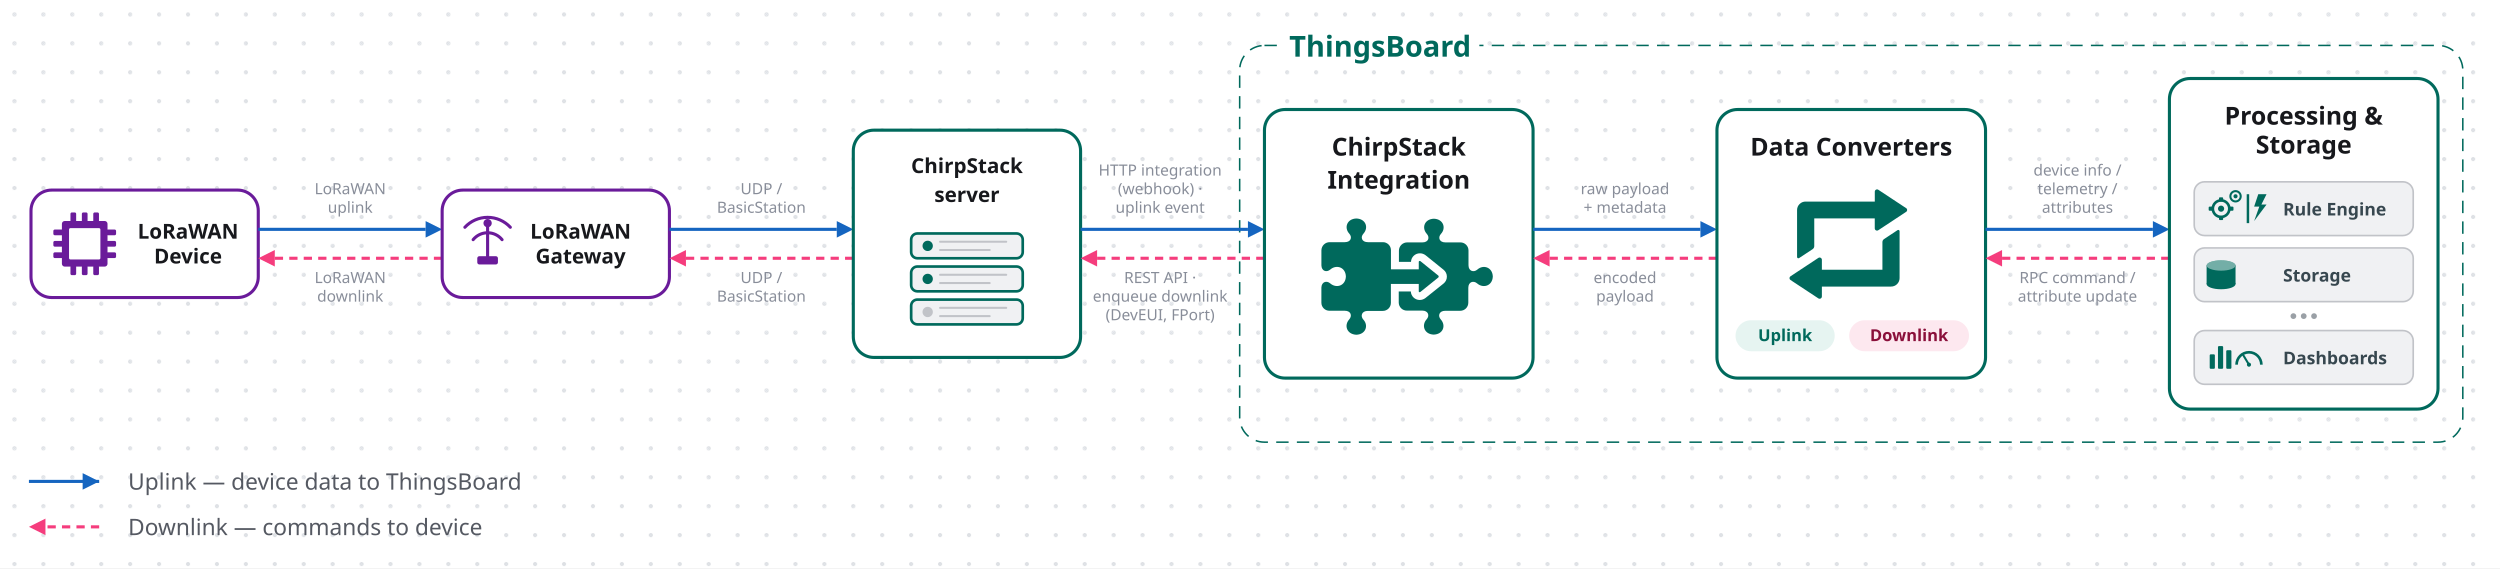
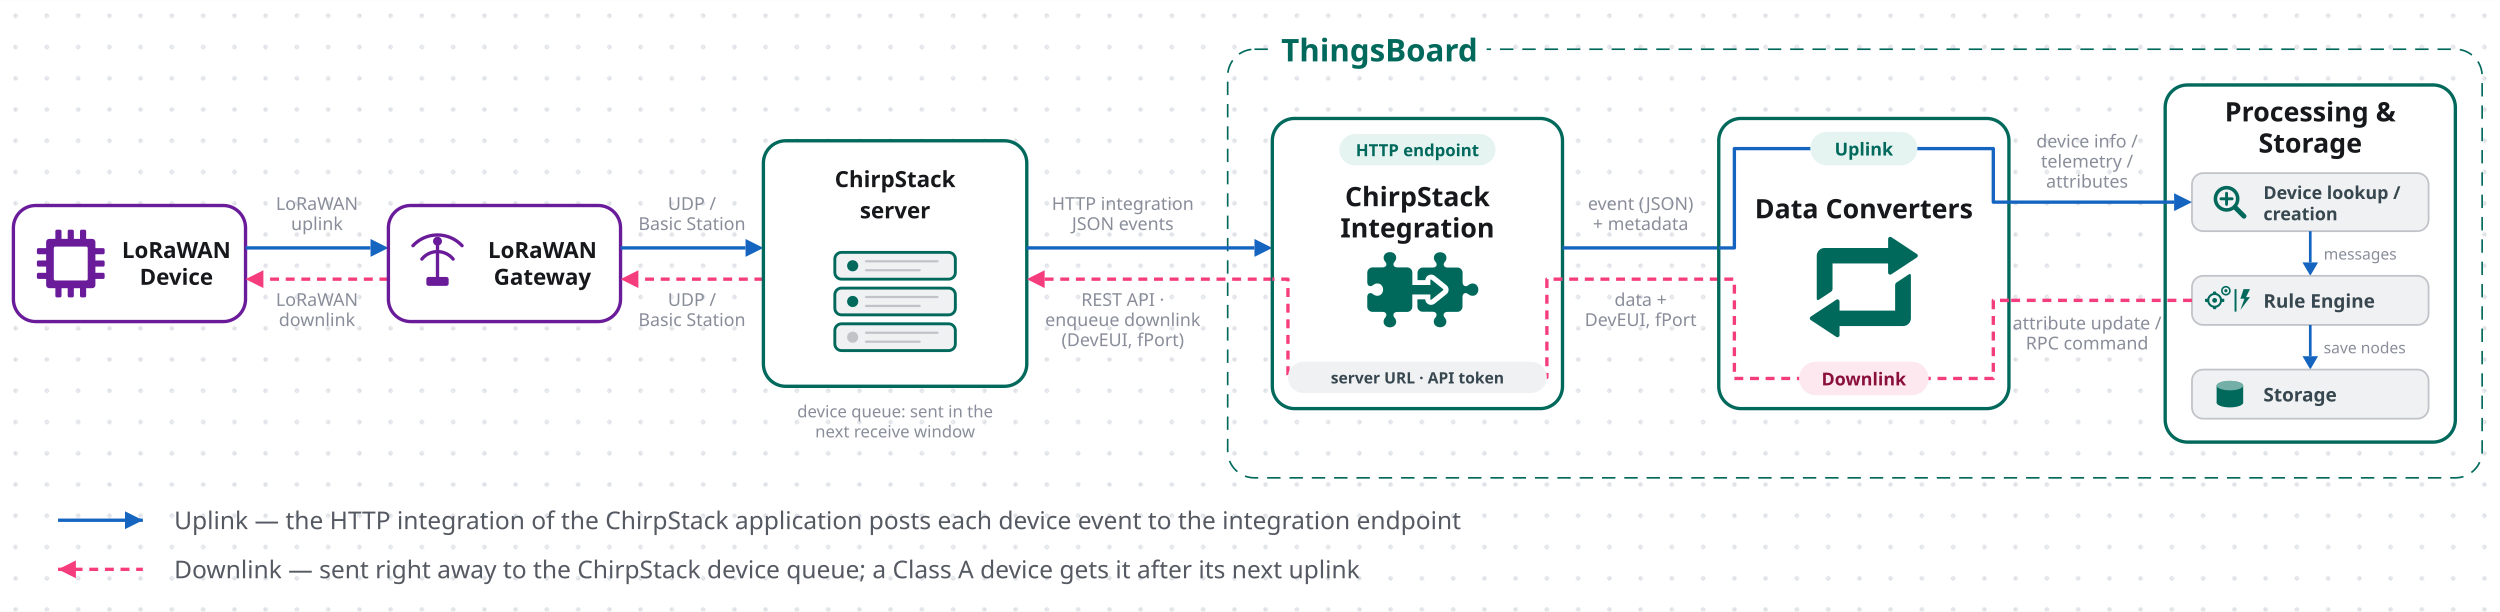
- <svg xmlns="http://www.w3.org/2000/svg" width="1430" height="325" fill="none" viewBox="0 0 1210 275">
+ <svg xmlns="http://www.w3.org/2000/svg" width="1430" height="350" viewBox="0 0 1120 274">
  <defs>
    <clipPath id="clip0">
-       <path fill="#fff" d="M0 0h1210v275H0z" />
+       <path fill="#fff" d="M0 0h1120v274H0z" />
    </clipPath>
    <pattern id="dots" width="14" height="14" x="0" y="0" patternUnits="userSpaceOnUse">
      <circle cx="7" cy="7" r="1" fill="#dde0e4" />
    </pattern>
  </defs>
  <g clip-path="url(#clip0)">
-     <path fill="#fff" d="M0 0h1210v275H0z" />
-     <path fill="url(#dots)" d="M0 0h1210v275H0z" />
+     <path fill="#fff" d="M0 0h1120v274H0z" />
+     <path fill="url(#dots)" d="M0 0h1120v274H0z" />
    <g transform="translate(0 33)">
-       <rect width="592" height="192" x="600" y="-11" stroke="#00695c" stroke-dasharray="6,4" stroke-width=".75" rx="12" />
-       <path fill="#fff" d="M620-18h96v14h-96z" />
-       <text x="668" y="-11" fill="#00695c" dominant-baseline="central" font-family="system-ui,sans-serif" font-size="14" font-weight="600" text-anchor="middle" textLength="88">ThingsBoard</text>
-       <g transform="translate(9 0)">
-         <rect width="110" height="52" x="6" y="59" fill="#fff" stroke="#6a1b9a" stroke-width="1.5" rx="10" />
-         <g fill="#6a1b9a" transform="matrix(.69 0 0 .69 11.3 64.3)">
-           <rect width="32" height="32" x="14" y="14" rx="2" />
-           <rect width="22" height="22" x="19" y="19" fill="#fff" rx="1" />
-           <rect width="4" height="7" x="20" y="8" rx="1" />
-           <rect width="4" height="7" x="28" y="8" rx="1" />
-           <rect width="4" height="7" x="36" y="8" rx="1" />
-           <rect width="4" height="7" x="20" y="45" rx="1" />
-           <rect width="4" height="7" x="28" y="45" rx="1" />
-           <rect width="4" height="7" x="36" y="45" rx="1" />
-           <rect width="7" height="4" x="8" y="20" rx="1" />
-           <rect width="7" height="4" x="8" y="28" rx="1" />
-           <rect width="7" height="4" x="8" y="36" rx="1" />
-           <rect width="7" height="4" x="45" y="20" rx="1" />
-           <rect width="7" height="4" x="45" y="28" rx="1" />
-           <rect width="7" height="4" x="45" y="36" rx="1" />
+       <rect width="562" height="192" x="550" y="-11" fill="none" stroke="#00695c" stroke-dasharray="6,4" stroke-width=".75" rx="12" />
+       <path fill="#fff" d="M570-18h96v14h-96z" />
+       <text x="618" y="-11" fill="#00695c" dominant-baseline="central" font-family="system-ui,sans-serif" font-size="14" font-weight="600" text-anchor="middle" textLength="88">ThingsBoard</text>
+       <rect width="104" height="52" x="6" y="59" fill="#fff" stroke="#6a1b9a" stroke-width="1.5" rx="10" />
+       <g fill="#6a1b9a" transform="matrix(.69 0 0 .69 11 64.3)">
+         <rect width="32" height="32" x="14" y="14" rx="2" />
+         <rect width="22" height="22" x="19" y="19" fill="#fff" rx="1" />
+         <rect width="4" height="7" x="20" y="8" rx="1" />
+         <rect width="4" height="7" x="28" y="8" rx="1" />
+         <rect width="4" height="7" x="36" y="8" rx="1" />
+         <rect width="4" height="7" x="20" y="45" rx="1" />
+         <rect width="4" height="7" x="28" y="45" rx="1" />
+         <rect width="4" height="7" x="36" y="45" rx="1" />
+         <rect width="7" height="4" x="8" y="20" rx="1" />
+         <rect width="7" height="4" x="8" y="28" rx="1" />
+         <rect width="7" height="4" x="8" y="36" rx="1" />
+         <rect width="7" height="4" x="45" y="20" rx="1" />
+         <rect width="7" height="4" x="45" y="28" rx="1" />
+         <rect width="7" height="4" x="45" y="36" rx="1" />
+       </g>
+       <text x="79" y="79" fill="#17181c" dominant-baseline="middle" font-family="system-ui,sans-serif" font-size="10" font-weight="600" text-anchor="middle">LoRaWAN</text>
+       <text x="79" y="91" fill="#17181c" dominant-baseline="middle" font-family="system-ui,sans-serif" font-size="10" font-weight="600" text-anchor="middle">Device</text>
+       <path stroke="#1565c0" stroke-width="1.5" d="M110 78h56" />
+       <path fill="#1565c0" d="m166 74 8 4-8 4z" />
+       <text x="142" y="61" fill="#888d99" font-family="system-ui,sans-serif" font-size="8" text-anchor="middle">LoRaWAN</text>
+       <text x="142" y="70" fill="#888d99" font-family="system-ui,sans-serif" font-size="8" text-anchor="middle">uplink</text>
+       <path stroke="#f53d7d" stroke-dasharray="4,3" stroke-width="1.5" d="M174 92h-56" />
+       <path fill="#f53d7d" d="m118 88-8 4 8 4z" />
+       <text x="142" y="104" fill="#888d99" font-family="system-ui,sans-serif" font-size="8" text-anchor="middle">LoRaWAN</text>
+       <text x="142" y="113" fill="#888d99" font-family="system-ui,sans-serif" font-size="8" text-anchor="middle">downlink</text>
+       <rect width="104" height="52" x="174" y="59" fill="#fff" stroke="#6a1b9a" stroke-width="1.5" rx="10" />
+       <g stroke="#6a1b9a" stroke-linecap="round" stroke-width="1.5" transform="translate(183 53)">
+         <path fill="none" d="M13 38V22m-7 8a9 9 0 0 1 14 0M2 24a15 15 0 0 1 22 0" />
+         <rect width="10" height="4" x="8" y="38" fill="#6a1b9a" stroke="none" rx="1" />
+         <circle cx="13" cy="22" r="2" fill="#6a1b9a" stroke="none" />
+       </g>
+       <text x="243" y="79" fill="#17181c" dominant-baseline="middle" font-family="system-ui,sans-serif" font-size="10" font-weight="600" text-anchor="middle">LoRaWAN</text>
+       <text x="243" y="91" fill="#17181c" dominant-baseline="middle" font-family="system-ui,sans-serif" font-size="10" font-weight="600" text-anchor="middle">Gateway</text>
+       <path stroke="#1565c0" stroke-width="1.5" d="M278 78h56" />
+       <path fill="#1565c0" d="m334 74 8 4-8 4z" />
+       <text x="310" y="61" fill="#888d99" font-family="system-ui,sans-serif" font-size="8" text-anchor="middle">UDP /</text>
+       <text x="310" y="70" fill="#888d99" font-family="system-ui,sans-serif" font-size="8" text-anchor="middle">Basic Station</text>
+       <path stroke="#f53d7d" stroke-dasharray="4,3" stroke-width="1.5" d="M342 92h-56" />
+       <path fill="#f53d7d" d="m286 88-8 4 8 4z" />
+       <text x="310" y="104" fill="#888d99" font-family="system-ui,sans-serif" font-size="8" text-anchor="middle">UDP /</text>
+       <text x="310" y="113" fill="#888d99" font-family="system-ui,sans-serif" font-size="8" text-anchor="middle">Basic Station</text>
+       <rect width="118" height="110" x="342" y="30" fill="#fff" stroke="#00695c" stroke-width="1.5" rx="10" />
+       <text x="401" y="43" fill="#17181c" dominant-baseline="hanging" font-family="system-ui,sans-serif" font-size="10" font-weight="600" text-anchor="middle">ChirpStack</text>
+       <text x="401" y="57" fill="#17181c" dominant-baseline="hanging" font-family="system-ui,sans-serif" font-size="10" font-weight="600" text-anchor="middle">server</text>
+       <g fill="none" stroke="#00695c" stroke-linecap="round" stroke-width="1.3">
+         <rect width="54" height="12" x="374" y="80" fill="#f0f1f3" rx="3" />
+         <circle cx="382" cy="86" r="2.5" fill="#00695c" stroke="none" />
+         <path stroke="#c1c3c8" stroke-width="1" d="M388 84h32m-32 4h24" />
+         <rect width="54" height="12" x="374" y="96" fill="#f0f1f3" rx="3" />
+         <circle cx="382" cy="102" r="2.5" fill="#00695c" stroke="none" />
+         <path stroke="#c1c3c8" stroke-width="1" d="M388 100h32m-32 4h24" />
+         <rect width="54" height="12" x="374" y="112" fill="#f0f1f3" rx="3" />
+         <circle cx="382" cy="118" r="2.5" fill="#c1c3c8" stroke="none" />
+         <path stroke="#c1c3c8" stroke-width="1" d="M388 116h32m-32 4h24" />
+       </g>
+       <text x="401" y="151" fill="#888d99" dominant-baseline="central" font-family="system-ui,sans-serif" font-size="7.5" text-anchor="middle">device queue: sent in the</text>
+       <text x="401" y="160" fill="#888d99" dominant-baseline="central" font-family="system-ui,sans-serif" font-size="7.5" text-anchor="middle">next receive window</text>
+       <path stroke="#1565c0" stroke-width="1.5" d="M460 78h102" />
+       <path fill="#1565c0" d="m562 74 8 4-8 4z" />
+       <text x="503" y="61" fill="#888d99" font-family="system-ui,sans-serif" font-size="8" text-anchor="middle">HTTP integration</text>
+       <text x="503" y="70" fill="#888d99" font-family="system-ui,sans-serif" font-size="8" text-anchor="middle">JSON events</text>
+       <path stroke="#f53d7d" stroke-dasharray="4,3" stroke-width="1.5" d="M570 92h-102" />
+       <path fill="#f53d7d" d="m468 88-8 4 8 4z" />
+       <text x="503" y="104" fill="#888d99" font-family="system-ui,sans-serif" font-size="8" text-anchor="middle">REST API ·</text>
+       <text x="503" y="113" fill="#888d99" font-family="system-ui,sans-serif" font-size="8" text-anchor="middle">enqueue downlink</text>
+       <text x="503" y="122" fill="#888d99" font-family="system-ui,sans-serif" font-size="8" text-anchor="middle">(DevEUI, fPort)</text>
+       <g transform="translate(20 0)">
+         <rect width="130" height="130" x="550" y="20" fill="#fff" stroke="#00695c" stroke-width="1.5" rx="10" />
+         <text x="615" y="50" fill="#17181c" dominant-baseline="hanging" font-family="system-ui,sans-serif" font-size="12" font-weight="600" text-anchor="middle">ChirpStack</text>
+         <text x="615" y="64" fill="#17181c" dominant-baseline="hanging" font-family="system-ui,sans-serif" font-size="12" font-weight="600" text-anchor="middle">Integration</text>
+         <g fill="#00695c" transform="translate(615 107) scale(.6) translate(-471 -118)">
+           <path d="M437.48 117.4h7.39c3 0 3.7 2.45 2.14 4.21-2.58 2.87-1.2 7.16 3.43 7.41 4.64-.16 6.01-4.54 3.43-7.32-1.54-1.69-.86-4.22 2.14-4.22h7.22a3.9 3.9 0 0 0 3.96-3.88v-9.17h13.49v3.63c0 .33.42.5.78.25l8.68-7a.66.66 0 0 0 0-.93l-8.68-7c-.34-.25-.78 0-.78.34v3.63h-13.46v-9.26a3.9 3.9 0 0 0-3.95-3.88h-7.22c-3.01 0-3.7-2.45-2.14-4.13 2.58-2.87 1.2-7.17-3.44-7.33-4.63.16-6 4.54-3.43 7.33 1.55 1.68.87 4.13-2.14 4.13h-7.3a4 4 0 0 0-4.04 3.96v7.26c.08 2.87 2.58 3.53 4.3 2.02 2.92-2.54 7.38-1.19 7.55 3.36-.17 4.55-4.63 5.9-7.56 3.37-1.71-1.52-4.2-.85-4.3 2.01v7.33a3.87 3.87 0 0 0 3.93 3.88" />
+           <path d="M474.95 117.33h7.4c3 0 3.7 2.53 2.13 4.22-2.58 2.86-1.2 7.24 3.43 7.4 4.64-.16 6.02-4.46 3.44-7.32-1.55-1.68-.87-4.21 2.14-4.21h7.22a3.9 3.9 0 0 0 3.95-3.88v-7.25c0-2.95 2.59-3.63 4.3-2.1 2.92 2.53 7.39 1.18 7.56-3.36-.17-4.55-4.64-5.9-7.47-3.37-1.72 1.52-4.3.85-4.3-2.1V88.2a3.9 3.9 0 0 0-3.96-3.88h-7.22c-3 0-3.7-2.45-2.14-4.13 2.58-2.78 1.2-7.16-3.43-7.33-4.64.17-6.01 4.47-3.43 7.33 1.54 1.68.86 4.13-2.14 4.13h-7.3a4 4 0 0 0-4.05 3.97v5.44h5.84a4.3 4.3 0 0 1 4.3-4.13 4.5 4.5 0 0 1 2.75.93l8.68 7a4.27 4.27 0 0 1 0 6.73l-8.76 7c-.78.58-1.72.93-2.75.93a4.3 4.3 0 0 1-4.3-4.13h-5.85v5.4a3.9 3.9 0 0 0 3.96 3.87" />
        </g>
-         <text x="82" y="79" fill="#17181c" dominant-baseline="middle" font-family="system-ui,sans-serif" font-size="10" font-weight="600" text-anchor="middle">LoRaWAN</text>
-         <text x="82" y="91" fill="#17181c" dominant-baseline="middle" font-family="system-ui,sans-serif" font-size="10" font-weight="600" text-anchor="middle">Device</text>
-       </g>
-       <path stroke="#1565c0" stroke-width="1.5" d="M125 78h81" />
-       <path fill="#1565c0" d="m206 74 8 4-8 4z" />
-       <path stroke="#f53d7d" stroke-dasharray="4,3" stroke-width="1.5" d="M214 92h-81" />
-       <path fill="#f53d7d" d="m133 88-8 4 8 4z" />
-       <text x="169.5" y="61" fill="#888d99" font-family="system-ui,sans-serif" font-size="7.5" text-anchor="middle">LoRaWAN</text>
-       <text x="169.5" y="70" fill="#888d99" font-family="system-ui,sans-serif" font-size="7.5" text-anchor="middle">uplink</text>
-       <text x="169.5" y="104" fill="#888d99" font-family="system-ui,sans-serif" font-size="7.5" text-anchor="middle">LoRaWAN</text>
-       <text x="169.5" y="113" fill="#888d99" font-family="system-ui,sans-serif" font-size="7.5" text-anchor="middle">downlink</text>
-       <g transform="translate(33 0)">
-         <rect width="110" height="52" x="181" y="59" fill="#fff" stroke="#6a1b9a" stroke-width="1.5" rx="10" />
-         <g stroke="#6a1b9a" stroke-linecap="round" stroke-width="1.5" transform="translate(190 53)">
-           <path d="M13 38V22m-7 8a9 9 0 0 1 14 0M2 24a15 15 0 0 1 22 0" />
-           <rect width="10" height="4" x="8" y="38" fill="#6a1b9a" stroke="none" rx="1" />
-           <circle cx="13" cy="22" r="2" fill="#6a1b9a" stroke="none" />
-         </g>
-         <text x="248" y="79" fill="#17181c" dominant-baseline="middle" font-family="system-ui,sans-serif" font-size="10" font-weight="600" text-anchor="middle">LoRaWAN</text>
-         <text x="248" y="91" fill="#17181c" dominant-baseline="middle" font-family="system-ui,sans-serif" font-size="10" font-weight="600" text-anchor="middle">Gateway</text>
-       </g>
-       <path stroke="#1565c0" stroke-width="1.5" d="M324 78h81" />
-       <path fill="#1565c0" d="m405 74 8 4-8 4z" />
-       <path stroke="#f53d7d" stroke-dasharray="4,3" stroke-width="1.5" d="M413 92h-81" />
-       <path fill="#f53d7d" d="m332 88-8 4 8 4z" />
-       <text x="368.5" y="61" fill="#888d99" font-family="system-ui,sans-serif" font-size="7.5" text-anchor="middle">UDP /</text>
-       <text x="368.5" y="70" fill="#888d99" font-family="system-ui,sans-serif" font-size="7.5" text-anchor="middle">BasicStation</text>
-       <text x="368.5" y="104" fill="#888d99" font-family="system-ui,sans-serif" font-size="7.5" text-anchor="middle">UDP /</text>
-       <text x="368.5" y="113" fill="#888d99" font-family="system-ui,sans-serif" font-size="7.5" text-anchor="middle">BasicStation</text>
-       <rect width="110" height="110" x="413" y="30" fill="#fff" stroke="#00695c" stroke-width="1.5" rx="10" />
-       <text x="468" y="43" fill="#17181c" dominant-baseline="hanging" font-family="system-ui,sans-serif" font-size="10" font-weight="600" text-anchor="middle">ChirpStack</text>
-       <text x="468" y="57" fill="#17181c" dominant-baseline="hanging" font-family="system-ui,sans-serif" font-size="10" font-weight="600" text-anchor="middle">server</text>
-       <g transform="translate(57 0)">
-         <g stroke="#00695c" stroke-linecap="round" stroke-width="1.3">
-           <rect width="54" height="12" x="384" y="80" fill="#f0f1f3" rx="3" />
-           <circle cx="392" cy="86" r="2.5" fill="#00695c" stroke="none" />
-           <path stroke="#c1c3c8" stroke-width="1" d="M398 84h32m-32 4h24" />
-           <rect width="54" height="12" x="384" y="96" fill="#f0f1f3" rx="3" />
-           <circle cx="392" cy="102" r="2.5" fill="#00695c" stroke="none" />
-           <path stroke="#c1c3c8" stroke-width="1" d="M398 100h32m-32 4h24" />
-           <rect width="54" height="12" x="384" y="112" fill="#f0f1f3" rx="3" />
-           <circle cx="392" cy="118" r="2.5" fill="#c1c3c8" stroke="none" />
-           <path stroke="#c1c3c8" stroke-width="1" d="M398 116h32m-32 4h24" />
-         </g>
-       </g>
-       <path stroke="#1565c0" stroke-width="1.5" d="M523 78h81" />
-       <path fill="#1565c0" d="m604 74 8 4-8 4z" />
-       <path stroke="#f53d7d" stroke-dasharray="4,3" stroke-width="1.5" d="M612 92h-81" />
-       <path fill="#f53d7d" d="m531 88-8 4 8 4z" />
-       <text x="561.5" y="52" fill="#888d99" font-family="system-ui,sans-serif" font-size="7.5" text-anchor="middle">HTTP integration</text>
-       <text x="561.5" y="61" fill="#888d99" font-family="system-ui,sans-serif" font-size="7.5" text-anchor="middle">(webhook) ·</text>
-       <text x="561.5" y="70" fill="#888d99" font-family="system-ui,sans-serif" font-size="7.5" text-anchor="middle">uplink event</text>
-       <text x="561.5" y="104" fill="#888d99" font-family="system-ui,sans-serif" font-size="7.5" text-anchor="middle">REST API ·</text>
-       <text x="561.5" y="113" fill="#888d99" font-family="system-ui,sans-serif" font-size="7.5" text-anchor="middle">enqueue downlink</text>
-       <text x="561.5" y="122" fill="#888d99" font-family="system-ui,sans-serif" font-size="7.5" text-anchor="middle">(DevEUI, FPort)</text>
-       <rect width="130" height="130" x="612" y="20" fill="#fff" stroke="#00695c" stroke-width="1.5" rx="10" />
-       <text x="677" y="33" fill="#17181c" dominant-baseline="hanging" font-family="system-ui,sans-serif" font-size="12" font-weight="600" text-anchor="middle">ChirpStack</text>
-       <text x="677" y="49" fill="#17181c" dominant-baseline="hanging" font-family="system-ui,sans-serif" font-size="12" font-weight="600" text-anchor="middle">Integration</text>
-       <g transform="translate(81 0)">
-         <g fill="#00695c">
-           <path d="M562.48 117.4h7.39c3 0 3.7 2.45 2.14 4.21-2.58 2.87-1.2 7.16 3.43 7.41 4.64-.16 6.01-4.54 3.43-7.32-1.54-1.69-.86-4.22 2.14-4.22h7.22a3.9 3.9 0 0 0 3.96-3.88v-9.17h13.49v3.63c0 .33.42.5.78.25l8.68-7a.66.66 0 0 0 0-.93l-8.68-7c-.34-.25-.78 0-.78.34v3.63h-13.46v-9.26a3.9 3.9 0 0 0-3.95-3.88h-7.22c-3.01 0-3.7-2.45-2.14-4.13 2.58-2.87 1.2-7.17-3.44-7.33-4.63.16-6 4.54-3.43 7.33 1.55 1.68.87 4.13-2.14 4.13h-7.3a4 4 0 0 0-4.04 3.96v7.26c.08 2.87 2.58 3.53 4.3 2.02 2.92-2.54 7.38-1.19 7.55 3.36-.17 4.55-4.63 5.9-7.56 3.37-1.71-1.52-4.2-.85-4.3 2.01v7.33a3.87 3.87 0 0 0 3.93 3.88" />
-           <path d="M599.95 117.33h7.4c3 0 3.7 2.53 2.13 4.22-2.58 2.86-1.2 7.24 3.43 7.4 4.64-.16 6.02-4.46 3.44-7.32-1.55-1.68-.87-4.21 2.14-4.21h7.22a3.9 3.9 0 0 0 3.95-3.88v-7.25c0-2.95 2.59-3.63 4.3-2.1 2.92 2.53 7.39 1.18 7.56-3.36-.17-4.55-4.64-5.9-7.47-3.37-1.72 1.52-4.3.85-4.3-2.1V88.2a3.9 3.9 0 0 0-3.96-3.88h-7.22c-3 0-3.7-2.45-2.14-4.13 2.58-2.78 1.2-7.16-3.43-7.33-4.64.17-6.01 4.47-3.43 7.33 1.54 1.68.86 4.13-2.14 4.13h-7.3a4 4 0 0 0-4.05 3.97v5.44h5.84a4.3 4.3 0 0 1 4.3-4.13 4.5 4.5 0 0 1 2.75.93l8.68 7a4.27 4.27 0 0 1 0 6.73l-8.76 7c-.78.58-1.72.93-2.75.93a4.3 4.3 0 0 1-4.3-4.13h-5.85v5.4a3.9 3.9 0 0 0 3.96 3.87" />
-         </g>
-       </g>
-       <path stroke="#1565c0" stroke-width="1.5" d="M742 78h81" />
-       <path fill="#1565c0" d="m823 74 8 4-8 4z" />
-       <path stroke="#f53d7d" stroke-dasharray="4,3" stroke-width="1.5" d="M831 92h-81" />
-       <path fill="#f53d7d" d="m750 88-8 4 8 4z" />
-       <text x="786.5" y="61" fill="#888d99" font-family="system-ui,sans-serif" font-size="7.5" text-anchor="middle">raw payload</text>
-       <text x="786.5" y="70" fill="#888d99" font-family="system-ui,sans-serif" font-size="7.5" text-anchor="middle">+ metadata</text>
-       <text x="786.5" y="104" fill="#888d99" font-family="system-ui,sans-serif" font-size="7.5" text-anchor="middle">encoded</text>
-       <text x="786.5" y="113" fill="#888d99" font-family="system-ui,sans-serif" font-size="7.5" text-anchor="middle">payload</text>
-       <g transform="translate(105 0)">
-         <rect width="130" height="130" x="726" y="20" fill="#fff" stroke="#00695c" stroke-width="1.5" rx="10" />
-         <text x="791" y="33" fill="#17181c" dominant-baseline="hanging" font-family="system-ui,sans-serif" font-size="12" font-weight="600" text-anchor="middle">Data Converters</text>
-         <g fill="#00695c">
-           <path d="m817.58 67.75-13.46-8.89a1.1 1.1 0 0 0-1.72.9v4.8h-33.46a4.1 4.1 0 0 0-4.16 4.08V91.4c0 .49.57.79.98.51l6.54-4.31c.5-.32.8-.88.8-1.48v-13.4h29.28v4.8c0 .88.98 1.4 1.72.9l13.46-8.88c.68-.43.68-1.37.02-1.8m-4.16 10.64-6.53 4.32c-.5.32-.8.87-.8 1.47v13.37h-29.3v-4.8a1.1 1.1 0 0 0-1.73-.9l-13.46 8.88a1.07 1.07 0 0 0 0 1.8l13.46 8.88a1.1 1.1 0 0 0 1.73-.9v-4.8h33.43a4.1 4.1 0 0 0 4.18-4.08V78.89a.62.62 0 0 0-.98-.5" />
-         </g>
-         <rect width="48" height="15" x="735" y="122" fill="#e6f4f1" rx="7.5" />
-         <text x="759" y="129" fill="#00695c" dominant-baseline="central" font-family="system-ui,sans-serif" font-size="8" font-weight="700" text-anchor="middle">Uplink</text>
-         <rect width="58" height="15" x="790" y="122" fill="#fde8ef" rx="7.5" />
-         <text x="819" y="129" fill="#8a0f3a" dominant-baseline="central" font-family="system-ui,sans-serif" font-size="8" font-weight="700" text-anchor="middle">Downlink</text>
-       </g>
-       <path stroke="#1565c0" stroke-width="1.5" d="M961 78h81" />
-       <path fill="#1565c0" d="m1042 74 8 4-8 4z" />
-       <path stroke="#f53d7d" stroke-dasharray="4,3" stroke-width="1.5" d="M1050 92h-81" />
-       <path fill="#f53d7d" d="m969 88-8 4 8 4z" />
-       <text x="1005.5" y="52" fill="#888d99" font-family="system-ui,sans-serif" font-size="7.5" text-anchor="middle">device info /</text>
-       <text x="1005.5" y="61" fill="#888d99" font-family="system-ui,sans-serif" font-size="7.5" text-anchor="middle">telemetry /</text>
-       <text x="1005.5" y="70" fill="#888d99" font-family="system-ui,sans-serif" font-size="7.5" text-anchor="middle">attributes</text>
-       <text x="1005.5" y="104" fill="#888d99" font-family="system-ui,sans-serif" font-size="7.5" text-anchor="middle">RPC command /</text>
-       <text x="1005.5" y="113" fill="#888d99" font-family="system-ui,sans-serif" font-size="7.5" text-anchor="middle">attribute update</text>
-       <g transform="translate(129 0)">
-         <rect width="130" height="160" x="921" y="5" fill="#fff" stroke="#00695c" stroke-width="1.5" rx="10" />
-         <text x="986" y="18" fill="#17181c" dominant-baseline="hanging" font-family="system-ui,sans-serif" font-size="12" font-weight="600" text-anchor="middle">Processing &amp;</text>
-         <text x="986" y="32" fill="#17181c" dominant-baseline="hanging" font-family="system-ui,sans-serif" font-size="12" font-weight="600" text-anchor="middle">Storage</text>
-         <g transform="translate(232 5)">
-           <g transform="translate(0 32)">
-             <rect width="106" height="26" x="701" y="50" fill="#f0f1f3" stroke="#c1c3c8" stroke-width=".8" rx="5" />
-             <g fill="#00695c" transform="translate(45 -6.5)">
-               <ellipse cx="669" cy="65" rx="7" ry="2.5" />
-               <path d="M662 65h14v9h-14z" />
-               <ellipse cx="669" cy="74" rx="7" ry="2.5" />
-               <ellipse cx="669" cy="65" fill="#e6f4f1" opacity=".5" rx="7" ry="2.5" />
-             </g>
-             <text x="744" y="63" fill="#37474f" dominant-baseline="central" font-family="system-ui,sans-serif" font-size="8.5" font-weight="600">Storage</text>
-           </g>
-           <g transform="translate(0 40)">
-             <rect width="106" height="26" x="701" y="82" fill="#f0f1f3" stroke="#c1c3c8" stroke-width=".8" rx="5" />
-             <g fill="#00695c" transform="translate(47.5 -5.5)">
-               <rect width="2.5" height="7" x="661" y="99" rx=".5" />
-               <rect width="2.5" height="11" x="665" y="95" rx=".5" />
-               <rect width="2.5" height="9" x="669" y="97" rx=".5" />
-               <path fill="none" stroke="#00695c" stroke-width="1.3" d="M674 104a6 6 0 0 1 12 0" />
-               <path stroke="#00695c" stroke-linecap="round" d="m680 104-3-5" />
-               <circle cx="680" cy="104" r="1" />
-             </g>
-             <text x="744" y="95" fill="#37474f" dominant-baseline="central" font-family="system-ui,sans-serif" font-size="8.5" font-weight="600">Dashboards</text>
-           </g>
-           <circle cx="749" cy="115" r="1.4" fill="#9aa0a6" />
-           <circle cx="754" cy="115" r="1.4" fill="#9aa0a6" />
-           <circle cx="759" cy="115" r="1.4" fill="#9aa0a6" />
-           <g transform="translate(0 -72)">
-             <rect width="106" height="26" x="701" y="122" fill="#f0f1f3" stroke="#c1c3c8" stroke-width=".8" rx="5" />
-             <g fill="#00695c" transform="translate(49)">
-               <circle cx="665" cy="135" r="4" fill="none" stroke="#00695c" stroke-width="1.3" />
-               <circle cx="665" cy="135" r="1.5" />
-               <rect width="2" height="2" x="664" y="129.5" rx=".4" />
-               <rect width="2" height="2" x="664" y="138.5" rx=".4" />
-               <rect width="2" height="2" x="659" y="134" rx=".4" />
-               <rect width="2" height="2" x="669" y="134" rx=".4" />
-               <circle cx="672" cy="129" r="2.5" fill="none" stroke="#00695c" />
-               <circle cx="672" cy="129" r="1" />
-               <path stroke="#00695c" stroke-width="1.2" d="M678 128v14" />
-               <path d="m683 128-2 6h2.5l-2.5 7 6-8h-2.5l2.5-5z" />
-             </g>
-             <text x="744" y="135" fill="#37474f" dominant-baseline="central" font-family="system-ui,sans-serif" font-size="8.5" font-weight="600">Rule Engine</text>
+         <path stroke="#f53d7d" stroke-dasharray="4,3" stroke-width="1.5" fill="none" stroke-linejoin="round" d="M680 92H673V136H557V92H550" />
+         <rect width="116" height="14" x="557" y="129" fill="#f0f1f3" rx="7" />
+         <text x="615" y="136" fill="#37474f" dominant-baseline="central" font-family="system-ui,sans-serif" font-size="7" font-weight="700" text-anchor="middle">server URL · API token</text>
+         <rect width="70" height="14" x="580" y="27" fill="#e6f4f1" rx="7" />
+         <text x="615" y="34" fill="#00695c" dominant-baseline="central" font-family="system-ui,sans-serif" font-size="7.5" font-weight="700" text-anchor="middle">HTTP endpoint</text>
+         <path stroke="#1565c0" stroke-width="1.5" d="M680 78H750" />
+         <text x="715" y="61" fill="#888d99" font-family="system-ui,sans-serif" font-size="8" text-anchor="middle">event (JSON)</text>
+         <text x="715" y="70" fill="#888d99" font-family="system-ui,sans-serif" font-size="8" text-anchor="middle">+ metadata</text>
+         <path stroke="#f53d7d" stroke-dasharray="4,3" stroke-width="1.5" d="M750 92H680" />
+         <text x="715" y="104" fill="#888d99" font-family="system-ui,sans-serif" font-size="8" text-anchor="middle">data +</text>
+         <text x="715" y="113" fill="#888d99" font-family="system-ui,sans-serif" font-size="8" text-anchor="middle">DevEUI, fPort</text>
+         <rect width="130" height="130" x="750" y="20" fill="#fff" stroke="#00695c" stroke-width="1.5" rx="10" />
+         <path stroke="#1565c0" stroke-width="1.5" fill="none" stroke-linejoin="round" d="M750 78H757V33.5H873V57.5H880" />
+         <path stroke="#f53d7d" stroke-width="1.5" stroke-dasharray="4,3" fill="none" stroke-linejoin="round" d="M880 101.5H873V136.5H757V92H750" />
+         <rect width="48" height="15" x="791" y="26" fill="#e6f4f1" rx="7.5" />
+         <text x="815" y="33.5" fill="#00695c" dominant-baseline="central" font-family="system-ui,sans-serif" font-size="8" font-weight="700" text-anchor="middle">Uplink</text>
+         <text x="815" y="60.5" fill="#17181c" dominant-baseline="middle" font-family="system-ui,sans-serif" font-size="12" font-weight="600" text-anchor="middle">Data Converters</text>
+         <g transform="translate(815 95.5) scale(.85) translate(-669.6 -85.1)">
+           <g fill="#00695c">
+             <path d="m697.58 67.75-13.46-8.89a1.1 1.1 0 0 0-1.72.9v4.8h-33.46a4.1 4.1 0 0 0-4.16 4.08V91.4c0 .49.57.79.98.51l6.54-4.31c.5-.32.8-.88.8-1.48v-13.4h29.28v4.8c0 .88.98 1.4 1.72.9l13.46-8.88c.68-.43.68-1.37.02-1.8m-4.16 10.64-6.53 4.32c-.5.32-.8.87-.8 1.47v13.37h-29.3v-4.8a1.1 1.1 0 0 0-1.73-.9l-13.46 8.88a1.07 1.07 0 0 0 0 1.8l13.46 8.88a1.1 1.1 0 0 0 1.73-.9v-4.8h33.43a4.1 4.1 0 0 0 4.18-4.08V78.89a.62.62 0 0 0-.98-.5" />
          </g>
        </g>
+         <rect width="58" height="15" x="786" y="129" fill="#fde8ef" rx="7.5" />
+         <text x="815" y="136.5" fill="#8a0f3a" dominant-baseline="central" font-family="system-ui,sans-serif" font-size="8" font-weight="700" text-anchor="middle">Downlink</text>
+         <text x="915" y="33" fill="#888d99" font-family="system-ui,sans-serif" font-size="8" text-anchor="middle">device info /</text>
+         <text x="915" y="42" fill="#888d99" font-family="system-ui,sans-serif" font-size="8" text-anchor="middle">telemetry /</text>
+         <text x="915" y="51" fill="#888d99" font-family="system-ui,sans-serif" font-size="8" text-anchor="middle">attributes</text>
+         <text x="915" y="114.5" fill="#888d99" font-family="system-ui,sans-serif" font-size="8" text-anchor="middle">attribute update /</text>
+         <text x="915" y="123.5" fill="#888d99" font-family="system-ui,sans-serif" font-size="8" text-anchor="middle">RPC command</text>
+         <rect width="130" height="160" x="950" y="5" fill="#fff" stroke="#00695c" stroke-width="1.5" rx="10" />
+         <text x="1015" y="12" fill="#17181c" dominant-baseline="hanging" font-family="system-ui,sans-serif" font-size="12" font-weight="600" text-anchor="middle">Processing &amp;</text>
+         <text x="1015" y="26" fill="#17181c" dominant-baseline="hanging" font-family="system-ui,sans-serif" font-size="12" font-weight="600" text-anchor="middle">Storage</text>
+         <rect width="106" height="26" x="962" y="44.5" fill="#f0f1f3" stroke="#c1c3c8" stroke-width=".8" rx="5" />
+         <g fill="none" stroke="#00695c" stroke-linecap="round">
+           <circle cx="977.5" cy="56" r="5" stroke-width="1.6" />
+           <path stroke-width="2.2" d="m981.3 59.8 4 4" />
+           <path stroke-width="1.3" d="M975 56h5M977.5 53.5v5" />
+         </g>
+         <text x="994" y="53" fill="#37474f" dominant-baseline="central" font-family="system-ui,sans-serif" font-size="8" font-weight="600">Device lookup /</text>
+         <text x="994" y="62.5" fill="#37474f" dominant-baseline="central" font-family="system-ui,sans-serif" font-size="8" font-weight="600">creation</text>
+         <path stroke="#1565c0" stroke-width="1.2" d="M1015 70.5v14" />
+         <path fill="#1565c0" d="m1011.5 84.5 3.5 6 3.5-6z" />
+         <text x="1021" y="80.5" fill="#888d99" font-family="system-ui,sans-serif" font-size="7" dominant-baseline="central">messages</text>
+         <rect width="106" height="22" x="962" y="90.5" fill="#f0f1f3" stroke="#c1c3c8" stroke-width=".8" rx="5" />
+         <g transform="translate(979 101.5) scale(.72) translate(-723.5 -135)">
+           <g fill="#00695c" transform="translate(49)">
+             <circle cx="665" cy="135" r="4" fill="none" stroke="#00695c" stroke-width="1.3" />
+             <circle cx="665" cy="135" r="1.5" />
+             <rect width="2" height="2" x="664" y="129.5" rx=".4" />
+             <rect width="2" height="2" x="664" y="138.5" rx=".4" />
+             <rect width="2" height="2" x="659" y="134" rx=".4" />
+             <rect width="2" height="2" x="669" y="134" rx=".4" />
+             <circle cx="672" cy="129" r="2.5" fill="none" stroke="#00695c" />
+             <circle cx="672" cy="129" r="1" />
+             <path stroke="#00695c" stroke-width="1.2" d="M678 128v14" />
+             <path d="m683 128-2 6h2.5l-2.5 7 6-8h-2.5l2.5-5z" />
+           </g>
+         </g>
+         <text x="994" y="101.5" fill="#37474f" dominant-baseline="central" font-family="system-ui,sans-serif" font-size="8.5" font-weight="600">Rule Engine</text>
+         <path stroke="#1565c0" stroke-width="1.2" d="M1015 112.5v14" />
+         <path fill="#1565c0" d="m1011.5 126.5 3.5 6 3.5-6z" />
+         <text x="1021" y="122.5" fill="#888d99" font-family="system-ui,sans-serif" font-size="7" dominant-baseline="central">save nodes</text>
+         <rect width="106" height="22" x="962" y="132.5" fill="#f0f1f3" stroke="#c1c3c8" stroke-width=".8" rx="5" />
+         <g transform="translate(979 143.5) scale(.85) translate(-714 -63)">
+           <g fill="#00695c" transform="translate(45 -6.5)">
+             <ellipse cx="669" cy="65" rx="7" ry="2.5" />
+             <path d="M662 65h14v9h-14z" />
+             <ellipse cx="669" cy="74" rx="7" ry="2.5" />
+             <ellipse cx="669" cy="65" fill="#e6f4f1" opacity=".5" rx="7" ry="2.5" />
+           </g>
+         </g>
+         <text x="994" y="143.5" fill="#37474f" dominant-baseline="central" font-family="system-ui,sans-serif" font-size="8.5" font-weight="600">Storage</text>
+         <path stroke="#f53d7d" stroke-width="1.5" stroke-dasharray="4,3" fill="none" stroke-linejoin="round" d="M962 101.5H880" />
+         <path stroke="#1565c0" stroke-width="1.5" d="M880 57.5h74" />
+         <path fill="#1565c0" d="m954 53.5 8 4-8 4z" />
      </g>
-       <path stroke="#1565c0" stroke-width="1.5" d="M14 200h34" />
-       <path fill="#1565c0" d="m40 196 8 4-8 4z" />
-       <text x="62" y="204" fill="#555962" font-family="system-ui,sans-serif" font-size="11">Uplink — device data to ThingsBoard</text>
-       <path stroke="#f53d7d" stroke-dasharray="4,3" stroke-width="1.5" d="M48 222H22" />
-       <path fill="#f53d7d" d="m22 218-8 4 8 4z" />
-       <text x="62" y="226" fill="#555962" font-family="system-ui,sans-serif" font-size="11">Downlink — commands to device</text>
+       <path stroke="#1565c0" stroke-width="1.5" d="M26 200h38" />
+       <path fill="#1565c0" d="m56 196 8 4-8 4z" />
+       <text x="78" y="204" fill="#555962" font-family="system-ui,sans-serif" font-size="11">Uplink — the HTTP integration of the ChirpStack application posts each device event to the integration endpoint</text>
+       <path stroke="#f53d7d" stroke-dasharray="4,3" stroke-width="1.5" d="M26 222h38" />
+       <path fill="#f53d7d" d="m34 218-8 4 8 4z" />
+       <text x="78" y="226" fill="#555962" font-family="system-ui,sans-serif" font-size="11">Downlink — sent right away to the ChirpStack device queue; a Class A device gets it after its next uplink</text>
    </g>
  </g>
</svg>
